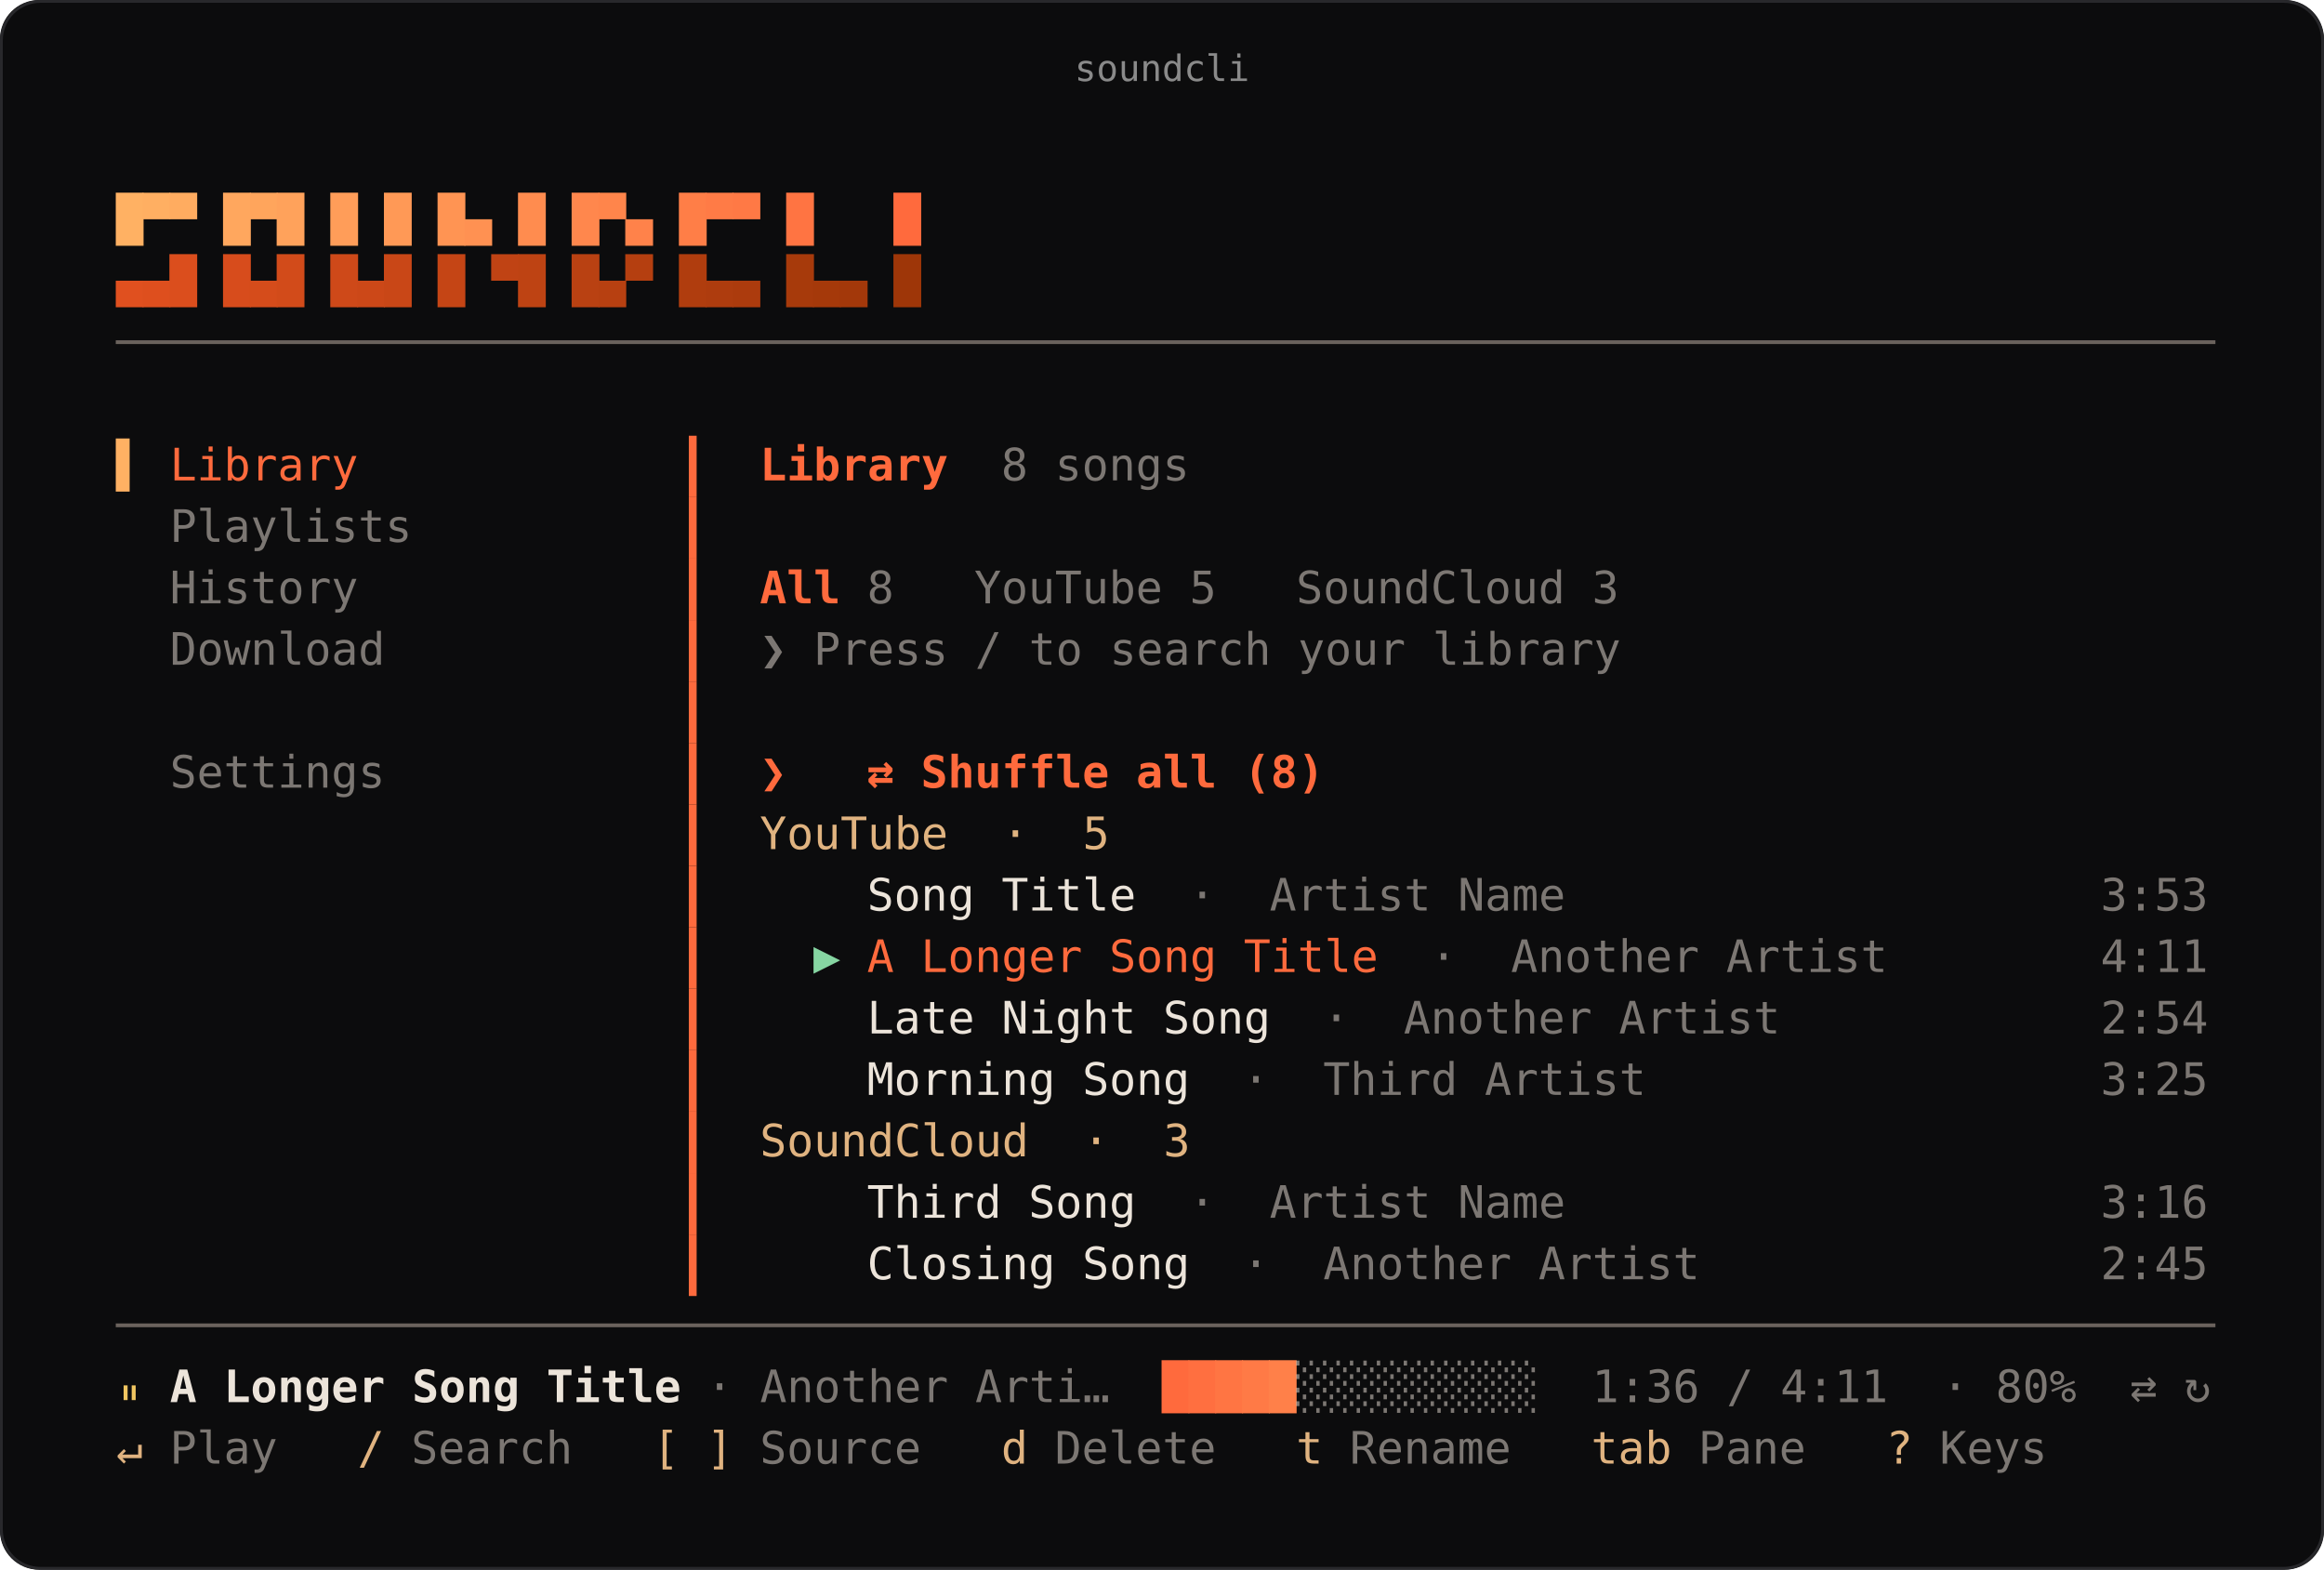
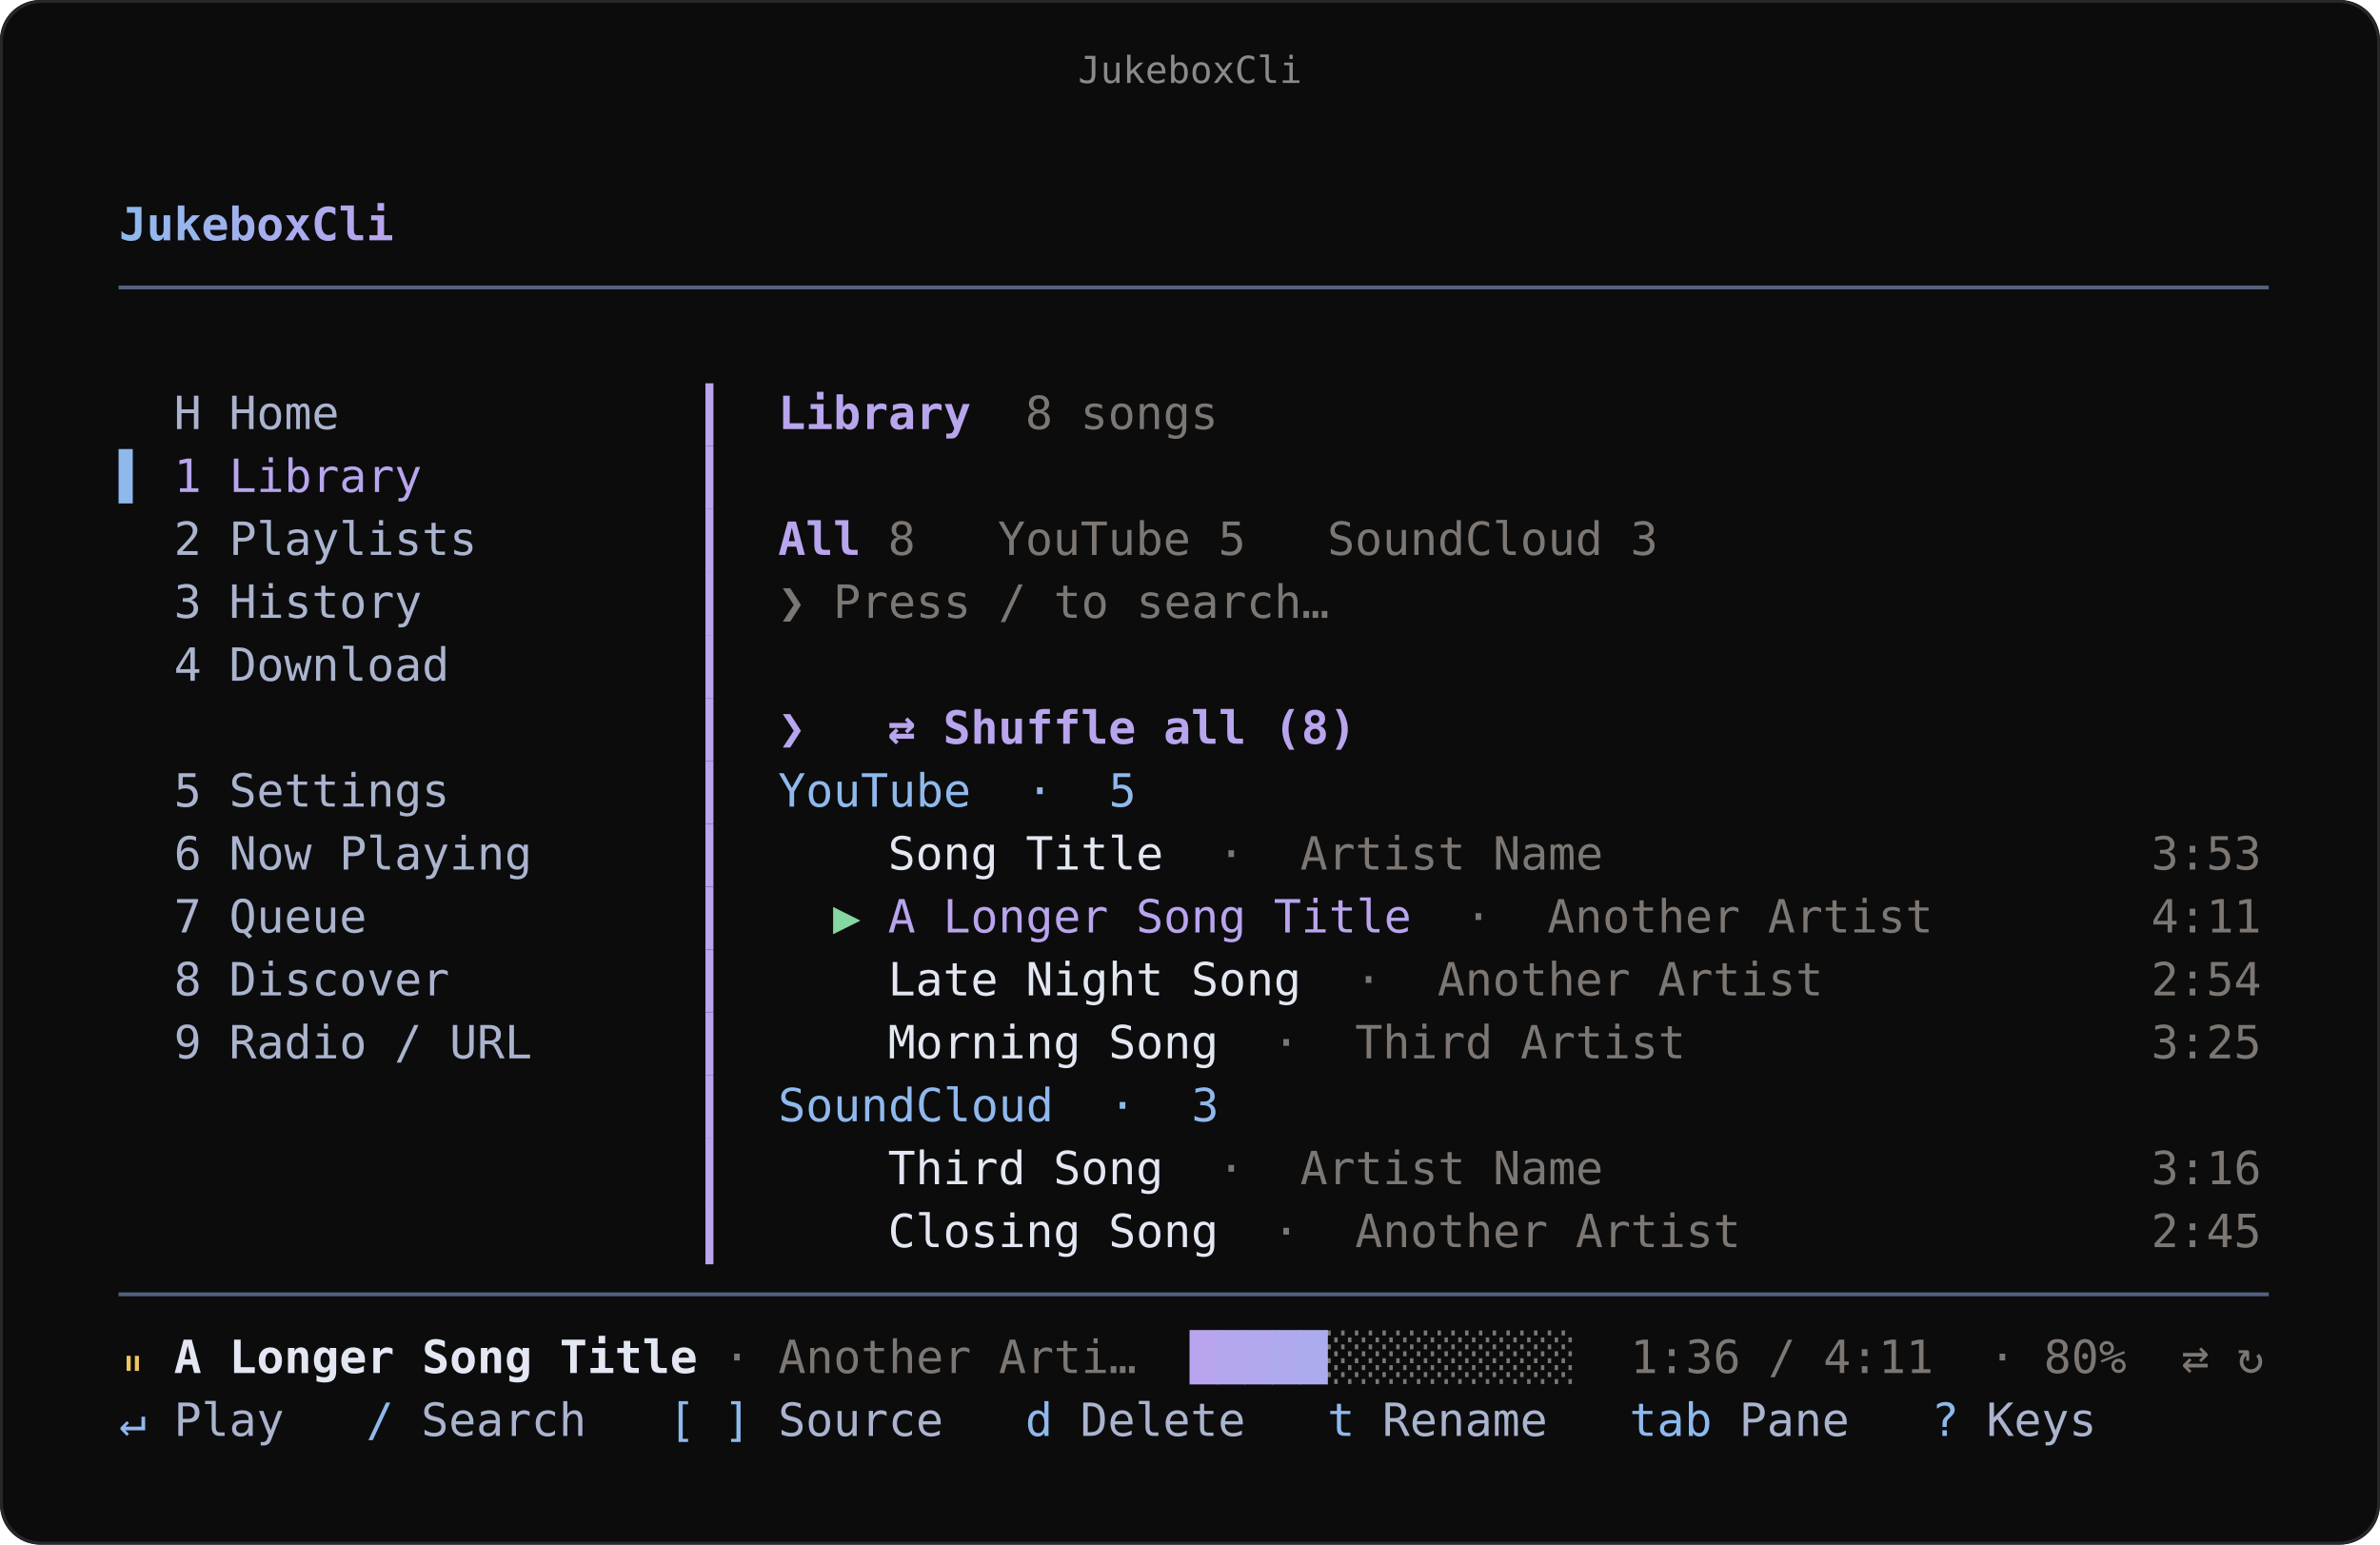
- <svg xmlns="http://www.w3.org/2000/svg" width="832" height="562" viewBox="0 0 832 562" style="max-width: 832px; width: 100%; height: auto;" role="img">
+ <svg xmlns="http://www.w3.org/2000/svg" width="832" height="540" viewBox="0 0 832 540" style="max-width: 832px; width: 100%; height: auto;" role="img">
  <rect width="100%" height="100%" rx="14" fill="#0c0c0d" />
-   <rect x="0.5" y="0.5" width="831" height="561" rx="14" fill="none" stroke="#28282b" stroke-width="1" />
-   <text x="416" y="29" text-anchor="middle" font-family="ui-monospace, &quot;Cascadia Mono&quot;, &quot;SF Mono&quot;, Menlo, Consolas, &quot;DejaVu Sans Mono&quot;, monospace" font-size="13" fill="#8a8a8a">soundcli</text>
+   <rect x="0.5" y="0.5" width="831" height="539" rx="14" fill="none" stroke="#28282b" stroke-width="1" />
+   <text x="416" y="29" text-anchor="middle" font-family="ui-monospace, &quot;Cascadia Mono&quot;, &quot;SF Mono&quot;, Menlo, Consolas, &quot;DejaVu Sans Mono&quot;, monospace" font-size="13" fill="#8a8a8a">JukeboxCli</text>
  <g font-family="ui-monospace, &quot;Cascadia Mono&quot;, &quot;SF Mono&quot;, Menlo, Consolas, &quot;DejaVu Sans Mono&quot;, monospace" font-size="16" fill="#d8d0c6">
-     <text x="41.6" y="84" textLength="9.6" lengthAdjust="spacingAndGlyphs" xml:space="preserve" fill="#ffb163" font-weight="600">█</text>
-     <text x="51.2" y="84" textLength="9.6" lengthAdjust="spacingAndGlyphs" xml:space="preserve" fill="#ffaf62" font-weight="600">▀</text>
-     <text x="60.8" y="84" textLength="9.6" lengthAdjust="spacingAndGlyphs" xml:space="preserve" fill="#ffac60" font-weight="600">▀</text>
-     <text x="80" y="84" textLength="9.6" lengthAdjust="spacingAndGlyphs" xml:space="preserve" fill="#ffa75e" font-weight="600">█</text>
-     <text x="89.6" y="84" textLength="9.6" lengthAdjust="spacingAndGlyphs" xml:space="preserve" fill="#ffa55c" font-weight="600">▀</text>
-     <text x="99.2" y="84" textLength="9.6" lengthAdjust="spacingAndGlyphs" xml:space="preserve" fill="#ffa25b" font-weight="600">█</text>
-     <text x="118.4" y="84" textLength="9.6" lengthAdjust="spacingAndGlyphs" xml:space="preserve" fill="#ff9d59" font-weight="600">█</text>
-     <text x="137.6" y="84" textLength="9.6" lengthAdjust="spacingAndGlyphs" xml:space="preserve" fill="#ff9956" font-weight="600">█</text>
-     <text x="156.8" y="84" textLength="9.6" lengthAdjust="spacingAndGlyphs" xml:space="preserve" fill="#ff9453" font-weight="600">█</text>
-     <text x="166.4" y="84" textLength="9.6" lengthAdjust="spacingAndGlyphs" xml:space="preserve" fill="#ff9152" font-weight="600">▄</text>
-     <text x="185.6" y="84" textLength="9.6" lengthAdjust="spacingAndGlyphs" xml:space="preserve" fill="#ff8c4f" font-weight="600">█</text>
-     <text x="204.8" y="84" textLength="9.6" lengthAdjust="spacingAndGlyphs" xml:space="preserve" fill="#ff874d" font-weight="600">█</text>
-     <text x="214.4" y="84" textLength="9.6" lengthAdjust="spacingAndGlyphs" xml:space="preserve" fill="#ff854b" font-weight="600">▀</text>
-     <text x="224" y="84" textLength="9.6" lengthAdjust="spacingAndGlyphs" xml:space="preserve" fill="#ff824a" font-weight="600">▄</text>
-     <text x="243.2" y="84" textLength="9.6" lengthAdjust="spacingAndGlyphs" xml:space="preserve" fill="#ff7e47" font-weight="600">█</text>
-     <text x="252.8" y="84" textLength="9.6" lengthAdjust="spacingAndGlyphs" xml:space="preserve" fill="#ff7b46" font-weight="600">▀</text>
-     <text x="262.4" y="84" textLength="9.6" lengthAdjust="spacingAndGlyphs" xml:space="preserve" fill="#ff7945" font-weight="600">▀</text>
-     <text x="281.6" y="84" textLength="9.6" lengthAdjust="spacingAndGlyphs" xml:space="preserve" fill="#ff7442" font-weight="600">█</text>
-     <text x="320" y="84" textLength="9.6" lengthAdjust="spacingAndGlyphs" xml:space="preserve" fill="#ff6a3d" font-weight="600">█</text>
-     <text x="41.6" y="106" textLength="9.6" lengthAdjust="spacingAndGlyphs" xml:space="preserve" fill="#e0501f" font-weight="600">▄</text>
-     <text x="51.2" y="106" textLength="9.6" lengthAdjust="spacingAndGlyphs" xml:space="preserve" fill="#de4f1e" font-weight="600">▄</text>
-     <text x="60.8" y="106" textLength="9.6" lengthAdjust="spacingAndGlyphs" xml:space="preserve" fill="#db4e1d" font-weight="600">█</text>
-     <text x="80" y="106" textLength="9.6" lengthAdjust="spacingAndGlyphs" xml:space="preserve" fill="#d74c1c" font-weight="600">█</text>
-     <text x="89.6" y="106" textLength="9.6" lengthAdjust="spacingAndGlyphs" xml:space="preserve" fill="#d54c1b" font-weight="600">▄</text>
-     <text x="99.2" y="106" textLength="9.6" lengthAdjust="spacingAndGlyphs" xml:space="preserve" fill="#d24b1a" font-weight="600">█</text>
-     <text x="118.4" y="106" textLength="9.6" lengthAdjust="spacingAndGlyphs" xml:space="preserve" fill="#ce4919" font-weight="600">█</text>
-     <text x="128" y="106" textLength="9.6" lengthAdjust="spacingAndGlyphs" xml:space="preserve" fill="#cc4818" font-weight="600">▄</text>
-     <text x="137.6" y="106" textLength="9.6" lengthAdjust="spacingAndGlyphs" xml:space="preserve" fill="#c94717" font-weight="600">█</text>
-     <text x="156.8" y="106" textLength="9.6" lengthAdjust="spacingAndGlyphs" xml:space="preserve" fill="#c54515" font-weight="600">█</text>
-     <text x="176" y="106" textLength="9.6" lengthAdjust="spacingAndGlyphs" xml:space="preserve" fill="#c04314" font-weight="600">▀</text>
-     <text x="185.6" y="106" textLength="9.6" lengthAdjust="spacingAndGlyphs" xml:space="preserve" fill="#be4313" font-weight="600">█</text>
-     <text x="204.8" y="106" textLength="9.6" lengthAdjust="spacingAndGlyphs" xml:space="preserve" fill="#b94112" font-weight="600">█</text>
-     <text x="214.4" y="106" textLength="9.6" lengthAdjust="spacingAndGlyphs" xml:space="preserve" fill="#b74011" font-weight="600">▄</text>
-     <text x="224" y="106" textLength="9.6" lengthAdjust="spacingAndGlyphs" xml:space="preserve" fill="#b53f10" font-weight="600">▀</text>
-     <text x="243.2" y="106" textLength="9.6" lengthAdjust="spacingAndGlyphs" xml:space="preserve" fill="#b03d0e" font-weight="600">█</text>
-     <text x="252.8" y="106" textLength="9.6" lengthAdjust="spacingAndGlyphs" xml:space="preserve" fill="#ae3c0e" font-weight="600">▄</text>
-     <text x="262.4" y="106" textLength="9.6" lengthAdjust="spacingAndGlyphs" xml:space="preserve" fill="#ac3b0d" font-weight="600">▄</text>
-     <text x="281.6" y="106" textLength="9.6" lengthAdjust="spacingAndGlyphs" xml:space="preserve" fill="#a73a0b" font-weight="600">█</text>
-     <text x="291.2" y="106" textLength="9.6" lengthAdjust="spacingAndGlyphs" xml:space="preserve" fill="#a5390a" font-weight="600">▄</text>
-     <text x="300.8" y="106" textLength="9.6" lengthAdjust="spacingAndGlyphs" xml:space="preserve" fill="#a3380a" font-weight="600">▄</text>
-     <text x="320" y="106" textLength="9.6" lengthAdjust="spacingAndGlyphs" xml:space="preserve" fill="#9e3608" font-weight="600">█</text>
-     <text x="41.6" y="128" textLength="748.8" lengthAdjust="spacingAndGlyphs" xml:space="preserve" fill="#6b635d">──────────────────────────────────────────────────────────────────────────────</text>
-     <text x="41.6" y="172" textLength="9.6" lengthAdjust="spacingAndGlyphs" xml:space="preserve" fill="#ffb163">▌</text>
-     <text x="60.8" y="172" textLength="67.2" lengthAdjust="spacingAndGlyphs" xml:space="preserve" fill="#ff6a3d">Library</text>
-     <rect x="246.6" y="156" width="2.8" height="22" fill="#ff6a3d" />
-     <text x="272" y="172" textLength="67.2" lengthAdjust="spacingAndGlyphs" xml:space="preserve" fill="#ff6a3d" font-weight="600">Library</text>
-     <text x="358.4" y="172" textLength="67.2" lengthAdjust="spacingAndGlyphs" xml:space="preserve" fill-opacity="0.55">8 songs</text>
-     <text x="60.8" y="194" textLength="86.4" lengthAdjust="spacingAndGlyphs" xml:space="preserve" fill-opacity="0.55">Playlists</text>
-     <rect x="246.6" y="178" width="2.8" height="22" fill="#ff6a3d" />
-     <text x="60.8" y="216" textLength="67.2" lengthAdjust="spacingAndGlyphs" xml:space="preserve" fill-opacity="0.55">History</text>
-     <rect x="246.6" y="200" width="2.8" height="22" fill="#ff6a3d" />
-     <text x="272" y="216" textLength="28.8" lengthAdjust="spacingAndGlyphs" xml:space="preserve" fill="#ff6a3d" font-weight="600">All</text>
-     <text x="310.4" y="216" textLength="9.6" lengthAdjust="spacingAndGlyphs" xml:space="preserve" fill-opacity="0.55">8</text>
-     <text x="348.8" y="216" textLength="86.4" lengthAdjust="spacingAndGlyphs" xml:space="preserve" fill-opacity="0.55">YouTube 5</text>
-     <text x="464" y="216" textLength="115.2" lengthAdjust="spacingAndGlyphs" xml:space="preserve" fill-opacity="0.55">SoundCloud 3</text>
-     <text x="60.8" y="238" textLength="76.8" lengthAdjust="spacingAndGlyphs" xml:space="preserve" fill-opacity="0.55">Download</text>
-     <rect x="246.6" y="222" width="2.8" height="22" fill="#ff6a3d" />
-     <text x="272" y="238" textLength="307.2" lengthAdjust="spacingAndGlyphs" xml:space="preserve" fill-opacity="0.55">❯ Press / to search your library</text>
-     <rect x="246.6" y="244" width="2.8" height="22" fill="#ff6a3d" />
-     <text x="60.8" y="282" textLength="76.8" lengthAdjust="spacingAndGlyphs" xml:space="preserve" fill-opacity="0.55">Settings</text>
-     <rect x="246.6" y="266" width="2.8" height="22" fill="#ff6a3d" />
-     <text x="272" y="282" textLength="9.6" lengthAdjust="spacingAndGlyphs" xml:space="preserve" fill="#ff6a3d">❯</text>
-     <text x="310.4" y="282" textLength="163.2" lengthAdjust="spacingAndGlyphs" xml:space="preserve" fill="#ff6a3d" font-weight="600">⇄ Shuffle all (8)</text>
-     <rect x="246.6" y="288" width="2.8" height="22" fill="#ff6a3d" />
-     <text x="272" y="304" textLength="124.8" lengthAdjust="spacingAndGlyphs" xml:space="preserve" fill="#e0b380">YouTube  ·  5</text>
-     <rect x="246.6" y="310" width="2.8" height="22" fill="#ff6a3d" />
-     <text x="310.4" y="326" textLength="96" lengthAdjust="spacingAndGlyphs" xml:space="preserve" fill="#ece4da">Song Title</text>
-     <text x="425.6" y="326" textLength="134.4" lengthAdjust="spacingAndGlyphs" xml:space="preserve" fill-opacity="0.55">·  Artist Name</text>
-     <text x="752" y="326" textLength="38.4" lengthAdjust="spacingAndGlyphs" xml:space="preserve" fill-opacity="0.55">3:53</text>
-     <rect x="246.6" y="332" width="2.8" height="22" fill="#ff6a3d" />
-     <text x="291.2" y="348" textLength="9.6" lengthAdjust="spacingAndGlyphs" xml:space="preserve" fill="#86d6a2">▶</text>
-     <text x="310.4" y="348" textLength="182.4" lengthAdjust="spacingAndGlyphs" xml:space="preserve" fill="#ff6a3d">A Longer Song Title</text>
-     <text x="512" y="348" textLength="163.2" lengthAdjust="spacingAndGlyphs" xml:space="preserve" fill-opacity="0.55">·  Another Artist</text>
-     <text x="752" y="348" textLength="38.4" lengthAdjust="spacingAndGlyphs" xml:space="preserve" fill-opacity="0.55">4:11</text>
-     <rect x="246.6" y="354" width="2.8" height="22" fill="#ff6a3d" />
-     <text x="310.4" y="370" textLength="144" lengthAdjust="spacingAndGlyphs" xml:space="preserve" fill="#ece4da">Late Night Song</text>
-     <text x="473.6" y="370" textLength="163.2" lengthAdjust="spacingAndGlyphs" xml:space="preserve" fill-opacity="0.55">·  Another Artist</text>
-     <text x="752" y="370" textLength="38.4" lengthAdjust="spacingAndGlyphs" xml:space="preserve" fill-opacity="0.55">2:54</text>
-     <rect x="246.6" y="376" width="2.8" height="22" fill="#ff6a3d" />
-     <text x="310.4" y="392" textLength="115.2" lengthAdjust="spacingAndGlyphs" xml:space="preserve" fill="#ece4da">Morning Song</text>
-     <text x="444.8" y="392" textLength="144" lengthAdjust="spacingAndGlyphs" xml:space="preserve" fill-opacity="0.55">·  Third Artist</text>
-     <text x="752" y="392" textLength="38.4" lengthAdjust="spacingAndGlyphs" xml:space="preserve" fill-opacity="0.55">3:25</text>
-     <rect x="246.6" y="398" width="2.8" height="22" fill="#ff6a3d" />
-     <text x="272" y="414" textLength="153.6" lengthAdjust="spacingAndGlyphs" xml:space="preserve" fill="#e0b380">SoundCloud  ·  3</text>
-     <rect x="246.6" y="420" width="2.8" height="22" fill="#ff6a3d" />
-     <text x="310.4" y="436" textLength="96" lengthAdjust="spacingAndGlyphs" xml:space="preserve" fill="#ece4da">Third Song</text>
-     <text x="425.6" y="436" textLength="134.4" lengthAdjust="spacingAndGlyphs" xml:space="preserve" fill-opacity="0.55">·  Artist Name</text>
-     <text x="752" y="436" textLength="38.4" lengthAdjust="spacingAndGlyphs" xml:space="preserve" fill-opacity="0.55">3:16</text>
-     <rect x="246.6" y="442" width="2.8" height="22" fill="#ff6a3d" />
-     <text x="310.4" y="458" textLength="115.2" lengthAdjust="spacingAndGlyphs" xml:space="preserve" fill="#ece4da">Closing Song</text>
-     <text x="444.8" y="458" textLength="163.2" lengthAdjust="spacingAndGlyphs" xml:space="preserve" fill-opacity="0.55">·  Another Artist</text>
-     <text x="752" y="458" textLength="38.4" lengthAdjust="spacingAndGlyphs" xml:space="preserve" fill-opacity="0.55">2:45</text>
-     <text x="41.6" y="480" textLength="748.8" lengthAdjust="spacingAndGlyphs" xml:space="preserve" fill="#6b635d">──────────────────────────────────────────────────────────────────────────────</text>
-     <text x="41.6" y="502" textLength="9.6" lengthAdjust="spacingAndGlyphs" xml:space="preserve" fill="#f0c560">⏸</text>
-     <text x="60.8" y="502" textLength="182.4" lengthAdjust="spacingAndGlyphs" xml:space="preserve" fill="#ece4da" font-weight="600">A Longer Song Title</text>
-     <text x="252.8" y="502" textLength="144" lengthAdjust="spacingAndGlyphs" xml:space="preserve" fill-opacity="0.55">· Another Arti…</text>
-     <text x="416" y="502" textLength="9.6" lengthAdjust="spacingAndGlyphs" xml:space="preserve" fill="#ff6a3d">█</text>
-     <text x="425.6" y="502" textLength="9.6" lengthAdjust="spacingAndGlyphs" xml:space="preserve" fill="#ff6f40">█</text>
-     <text x="435.2" y="502" textLength="9.6" lengthAdjust="spacingAndGlyphs" xml:space="preserve" fill="#ff7543">█</text>
-     <text x="444.8" y="502" textLength="9.6" lengthAdjust="spacingAndGlyphs" xml:space="preserve" fill="#ff7a46">█</text>
-     <text x="454.4" y="502" textLength="9.6" lengthAdjust="spacingAndGlyphs" xml:space="preserve" fill="#ff8049">█</text>
-     <text x="464" y="502" textLength="326.4" lengthAdjust="spacingAndGlyphs" xml:space="preserve" fill-opacity="0.55">░░░░░░░░░  1:36 / 4:11  · 80%  ⇄ ↻</text>
-     <text x="41.6" y="524" textLength="9.6" lengthAdjust="spacingAndGlyphs" xml:space="preserve" fill="#e0b380">↵</text>
-     <text x="60.8" y="524" textLength="38.4" lengthAdjust="spacingAndGlyphs" xml:space="preserve" fill-opacity="0.55">Play</text>
-     <text x="128" y="524" textLength="9.6" lengthAdjust="spacingAndGlyphs" xml:space="preserve" fill="#e0b380">/</text>
-     <text x="147.2" y="524" textLength="57.6" lengthAdjust="spacingAndGlyphs" xml:space="preserve" fill-opacity="0.55">Search</text>
-     <text x="233.6" y="524" textLength="28.8" lengthAdjust="spacingAndGlyphs" xml:space="preserve" fill="#e0b380">[ ]</text>
-     <text x="272" y="524" textLength="57.6" lengthAdjust="spacingAndGlyphs" xml:space="preserve" fill-opacity="0.55">Source</text>
-     <text x="358.4" y="524" textLength="9.6" lengthAdjust="spacingAndGlyphs" xml:space="preserve" fill="#e0b380">d</text>
-     <text x="377.6" y="524" textLength="57.6" lengthAdjust="spacingAndGlyphs" xml:space="preserve" fill-opacity="0.55">Delete</text>
-     <text x="464" y="524" textLength="9.6" lengthAdjust="spacingAndGlyphs" xml:space="preserve" fill="#e0b380">t</text>
-     <text x="483.2" y="524" textLength="57.6" lengthAdjust="spacingAndGlyphs" xml:space="preserve" fill-opacity="0.55">Rename</text>
-     <text x="569.6" y="524" textLength="28.8" lengthAdjust="spacingAndGlyphs" xml:space="preserve" fill="#e0b380">tab</text>
-     <text x="608" y="524" textLength="38.4" lengthAdjust="spacingAndGlyphs" xml:space="preserve" fill-opacity="0.55">Pane</text>
-     <text x="675.2" y="524" textLength="9.6" lengthAdjust="spacingAndGlyphs" xml:space="preserve" fill="#e0b380">?</text>
-     <text x="694.4" y="524" textLength="38.4" lengthAdjust="spacingAndGlyphs" xml:space="preserve" fill-opacity="0.55">Keys</text>
+     <text x="41.6" y="84" textLength="9.6" lengthAdjust="spacingAndGlyphs" xml:space="preserve" fill="#8fb9ed" font-weight="600">J</text>
+     <text x="51.2" y="84" textLength="9.6" lengthAdjust="spacingAndGlyphs" xml:space="preserve" fill="#94b7ed" font-weight="600">u</text>
+     <text x="60.8" y="84" textLength="9.6" lengthAdjust="spacingAndGlyphs" xml:space="preserve" fill="#98b5ed" font-weight="600">k</text>
+     <text x="70.4" y="84" textLength="9.6" lengthAdjust="spacingAndGlyphs" xml:space="preserve" fill="#9db2ed" font-weight="600">e</text>
+     <text x="80" y="84" textLength="9.6" lengthAdjust="spacingAndGlyphs" xml:space="preserve" fill="#a1b0ed" font-weight="600">b</text>
+     <text x="89.6" y="84" textLength="9.6" lengthAdjust="spacingAndGlyphs" xml:space="preserve" fill="#a6aeed" font-weight="600">o</text>
+     <text x="99.2" y="84" textLength="9.6" lengthAdjust="spacingAndGlyphs" xml:space="preserve" fill="#aaaced" font-weight="600">x</text>
+     <text x="108.8" y="84" textLength="9.6" lengthAdjust="spacingAndGlyphs" xml:space="preserve" fill="#afa9ed" font-weight="600">C</text>
+     <text x="118.4" y="84" textLength="9.6" lengthAdjust="spacingAndGlyphs" xml:space="preserve" fill="#b3a7ed" font-weight="600">l</text>
+     <text x="128" y="84" textLength="9.6" lengthAdjust="spacingAndGlyphs" xml:space="preserve" fill="#b8a5ed" font-weight="600">i</text>
+     <text x="41.6" y="106" textLength="748.8" lengthAdjust="spacingAndGlyphs" xml:space="preserve" fill="#52617c">──────────────────────────────────────────────────────────────────────────────</text>
+     <text x="60.8" y="150" textLength="57.6" lengthAdjust="spacingAndGlyphs" xml:space="preserve" fill="#aab4ce">H Home</text>
+     <rect x="246.6" y="134" width="2.8" height="22" fill="#b8a5ed" />
+     <text x="272" y="150" textLength="67.2" lengthAdjust="spacingAndGlyphs" xml:space="preserve" fill="#b8a5ed" font-weight="600">Library</text>
+     <text x="358.4" y="150" textLength="67.2" lengthAdjust="spacingAndGlyphs" xml:space="preserve" fill-opacity="0.55">8 songs</text>
+     <text x="41.6" y="172" textLength="9.6" lengthAdjust="spacingAndGlyphs" xml:space="preserve" fill="#8fb9ed">▌</text>
+     <text x="60.8" y="172" textLength="86.4" lengthAdjust="spacingAndGlyphs" xml:space="preserve" fill="#b8a5ed">1 Library</text>
+     <rect x="246.6" y="156" width="2.8" height="22" fill="#b8a5ed" />
+     <text x="60.8" y="194" textLength="105.6" lengthAdjust="spacingAndGlyphs" xml:space="preserve" fill="#aab4ce">2 Playlists</text>
+     <rect x="246.6" y="178" width="2.8" height="22" fill="#b8a5ed" />
+     <text x="272" y="194" textLength="28.8" lengthAdjust="spacingAndGlyphs" xml:space="preserve" fill="#b8a5ed" font-weight="600">All</text>
+     <text x="310.4" y="194" textLength="9.6" lengthAdjust="spacingAndGlyphs" xml:space="preserve" fill-opacity="0.55">8</text>
+     <text x="348.8" y="194" textLength="86.4" lengthAdjust="spacingAndGlyphs" xml:space="preserve" fill-opacity="0.55">YouTube 5</text>
+     <text x="464" y="194" textLength="115.2" lengthAdjust="spacingAndGlyphs" xml:space="preserve" fill-opacity="0.55">SoundCloud 3</text>
+     <text x="60.8" y="216" textLength="86.4" lengthAdjust="spacingAndGlyphs" xml:space="preserve" fill="#aab4ce">3 History</text>
+     <rect x="246.6" y="200" width="2.8" height="22" fill="#b8a5ed" />
+     <text x="272" y="216" textLength="192" lengthAdjust="spacingAndGlyphs" xml:space="preserve" fill-opacity="0.55">❯ Press / to search…</text>
+     <text x="60.8" y="238" textLength="96" lengthAdjust="spacingAndGlyphs" xml:space="preserve" fill="#aab4ce">4 Download</text>
+     <rect x="246.6" y="222" width="2.8" height="22" fill="#b8a5ed" />
+     <rect x="246.6" y="244" width="2.8" height="22" fill="#b8a5ed" />
+     <text x="272" y="260" textLength="9.6" lengthAdjust="spacingAndGlyphs" xml:space="preserve" fill="#b8a5ed">❯</text>
+     <text x="310.4" y="260" textLength="163.2" lengthAdjust="spacingAndGlyphs" xml:space="preserve" fill="#b8a5ed" font-weight="600">⇄ Shuffle all (8)</text>
+     <text x="60.8" y="282" textLength="96" lengthAdjust="spacingAndGlyphs" xml:space="preserve" fill="#aab4ce">5 Settings</text>
+     <rect x="246.6" y="266" width="2.8" height="22" fill="#b8a5ed" />
+     <text x="272" y="282" textLength="124.8" lengthAdjust="spacingAndGlyphs" xml:space="preserve" fill="#8fb9ed">YouTube  ·  5</text>
+     <text x="60.8" y="304" textLength="124.8" lengthAdjust="spacingAndGlyphs" xml:space="preserve" fill="#aab4ce">6 Now Playing</text>
+     <rect x="246.6" y="288" width="2.8" height="22" fill="#b8a5ed" />
+     <text x="310.4" y="304" textLength="96" lengthAdjust="spacingAndGlyphs" xml:space="preserve" fill="#e3e7f2">Song Title</text>
+     <text x="425.6" y="304" textLength="134.4" lengthAdjust="spacingAndGlyphs" xml:space="preserve" fill-opacity="0.55">·  Artist Name</text>
+     <text x="752" y="304" textLength="38.4" lengthAdjust="spacingAndGlyphs" xml:space="preserve" fill-opacity="0.55">3:53</text>
+     <text x="60.8" y="326" textLength="67.2" lengthAdjust="spacingAndGlyphs" xml:space="preserve" fill="#aab4ce">7 Queue</text>
+     <rect x="246.6" y="310" width="2.8" height="22" fill="#b8a5ed" />
+     <text x="291.2" y="326" textLength="9.6" lengthAdjust="spacingAndGlyphs" xml:space="preserve" fill="#86d6a2">▶</text>
+     <text x="310.4" y="326" textLength="182.4" lengthAdjust="spacingAndGlyphs" xml:space="preserve" fill="#b8a5ed">A Longer Song Title</text>
+     <text x="512" y="326" textLength="163.2" lengthAdjust="spacingAndGlyphs" xml:space="preserve" fill-opacity="0.55">·  Another Artist</text>
+     <text x="752" y="326" textLength="38.4" lengthAdjust="spacingAndGlyphs" xml:space="preserve" fill-opacity="0.55">4:11</text>
+     <text x="60.8" y="348" textLength="96" lengthAdjust="spacingAndGlyphs" xml:space="preserve" fill="#aab4ce">8 Discover</text>
+     <rect x="246.6" y="332" width="2.8" height="22" fill="#b8a5ed" />
+     <text x="310.4" y="348" textLength="144" lengthAdjust="spacingAndGlyphs" xml:space="preserve" fill="#e3e7f2">Late Night Song</text>
+     <text x="473.6" y="348" textLength="163.2" lengthAdjust="spacingAndGlyphs" xml:space="preserve" fill-opacity="0.55">·  Another Artist</text>
+     <text x="752" y="348" textLength="38.4" lengthAdjust="spacingAndGlyphs" xml:space="preserve" fill-opacity="0.55">2:54</text>
+     <text x="60.8" y="370" textLength="124.8" lengthAdjust="spacingAndGlyphs" xml:space="preserve" fill="#aab4ce">9 Radio / URL</text>
+     <rect x="246.6" y="354" width="2.8" height="22" fill="#b8a5ed" />
+     <text x="310.4" y="370" textLength="115.2" lengthAdjust="spacingAndGlyphs" xml:space="preserve" fill="#e3e7f2">Morning Song</text>
+     <text x="444.8" y="370" textLength="144" lengthAdjust="spacingAndGlyphs" xml:space="preserve" fill-opacity="0.55">·  Third Artist</text>
+     <text x="752" y="370" textLength="38.4" lengthAdjust="spacingAndGlyphs" xml:space="preserve" fill-opacity="0.55">3:25</text>
+     <rect x="246.6" y="376" width="2.8" height="22" fill="#b8a5ed" />
+     <text x="272" y="392" textLength="153.6" lengthAdjust="spacingAndGlyphs" xml:space="preserve" fill="#8fb9ed">SoundCloud  ·  3</text>
+     <rect x="246.6" y="398" width="2.8" height="22" fill="#b8a5ed" />
+     <text x="310.4" y="414" textLength="96" lengthAdjust="spacingAndGlyphs" xml:space="preserve" fill="#e3e7f2">Third Song</text>
+     <text x="425.6" y="414" textLength="134.4" lengthAdjust="spacingAndGlyphs" xml:space="preserve" fill-opacity="0.55">·  Artist Name</text>
+     <text x="752" y="414" textLength="38.4" lengthAdjust="spacingAndGlyphs" xml:space="preserve" fill-opacity="0.55">3:16</text>
+     <rect x="246.6" y="420" width="2.8" height="22" fill="#b8a5ed" />
+     <text x="310.4" y="436" textLength="115.2" lengthAdjust="spacingAndGlyphs" xml:space="preserve" fill="#e3e7f2">Closing Song</text>
+     <text x="444.8" y="436" textLength="163.2" lengthAdjust="spacingAndGlyphs" xml:space="preserve" fill-opacity="0.55">·  Another Artist</text>
+     <text x="752" y="436" textLength="38.4" lengthAdjust="spacingAndGlyphs" xml:space="preserve" fill-opacity="0.55">2:45</text>
+     <text x="41.6" y="458" textLength="748.8" lengthAdjust="spacingAndGlyphs" xml:space="preserve" fill="#52617c">──────────────────────────────────────────────────────────────────────────────</text>
+     <text x="41.6" y="480" textLength="9.6" lengthAdjust="spacingAndGlyphs" xml:space="preserve" fill="#f0c560">⏸</text>
+     <text x="60.8" y="480" textLength="182.4" lengthAdjust="spacingAndGlyphs" xml:space="preserve" fill="#e3e7f2" font-weight="600">A Longer Song Title</text>
+     <text x="252.8" y="480" textLength="144" lengthAdjust="spacingAndGlyphs" xml:space="preserve" fill-opacity="0.55">· Another Arti…</text>
+     <text x="416" y="480" textLength="9.6" lengthAdjust="spacingAndGlyphs" xml:space="preserve" fill="#b8a5ed">█</text>
+     <text x="425.6" y="480" textLength="9.6" lengthAdjust="spacingAndGlyphs" xml:space="preserve" fill="#b5a7ed">█</text>
+     <text x="435.2" y="480" textLength="9.6" lengthAdjust="spacingAndGlyphs" xml:space="preserve" fill="#b2a8ed">█</text>
+     <text x="444.8" y="480" textLength="9.6" lengthAdjust="spacingAndGlyphs" xml:space="preserve" fill="#afaaed">█</text>
+     <text x="454.4" y="480" textLength="9.6" lengthAdjust="spacingAndGlyphs" xml:space="preserve" fill="#ababed">█</text>
+     <text x="464" y="480" textLength="326.4" lengthAdjust="spacingAndGlyphs" xml:space="preserve" fill-opacity="0.55">░░░░░░░░░  1:36 / 4:11  · 80%  ⇄ ↻</text>
+     <text x="41.6" y="502" textLength="9.6" lengthAdjust="spacingAndGlyphs" xml:space="preserve" fill="#8fb9ed">↵</text>
+     <text x="60.8" y="502" textLength="38.4" lengthAdjust="spacingAndGlyphs" xml:space="preserve" fill="#aab4ce">Play</text>
+     <text x="128" y="502" textLength="9.6" lengthAdjust="spacingAndGlyphs" xml:space="preserve" fill="#8fb9ed">/</text>
+     <text x="147.2" y="502" textLength="57.6" lengthAdjust="spacingAndGlyphs" xml:space="preserve" fill="#aab4ce">Search</text>
+     <text x="233.6" y="502" textLength="28.8" lengthAdjust="spacingAndGlyphs" xml:space="preserve" fill="#8fb9ed">[ ]</text>
+     <text x="272" y="502" textLength="57.6" lengthAdjust="spacingAndGlyphs" xml:space="preserve" fill="#aab4ce">Source</text>
+     <text x="358.4" y="502" textLength="9.6" lengthAdjust="spacingAndGlyphs" xml:space="preserve" fill="#8fb9ed">d</text>
+     <text x="377.6" y="502" textLength="57.6" lengthAdjust="spacingAndGlyphs" xml:space="preserve" fill="#aab4ce">Delete</text>
+     <text x="464" y="502" textLength="9.6" lengthAdjust="spacingAndGlyphs" xml:space="preserve" fill="#8fb9ed">t</text>
+     <text x="483.2" y="502" textLength="57.6" lengthAdjust="spacingAndGlyphs" xml:space="preserve" fill="#aab4ce">Rename</text>
+     <text x="569.6" y="502" textLength="28.8" lengthAdjust="spacingAndGlyphs" xml:space="preserve" fill="#8fb9ed">tab</text>
+     <text x="608" y="502" textLength="38.4" lengthAdjust="spacingAndGlyphs" xml:space="preserve" fill="#aab4ce">Pane</text>
+     <text x="675.2" y="502" textLength="9.6" lengthAdjust="spacingAndGlyphs" xml:space="preserve" fill="#8fb9ed">?</text>
+     <text x="694.4" y="502" textLength="38.4" lengthAdjust="spacingAndGlyphs" xml:space="preserve" fill="#aab4ce">Keys</text>
  </g>
</svg>
